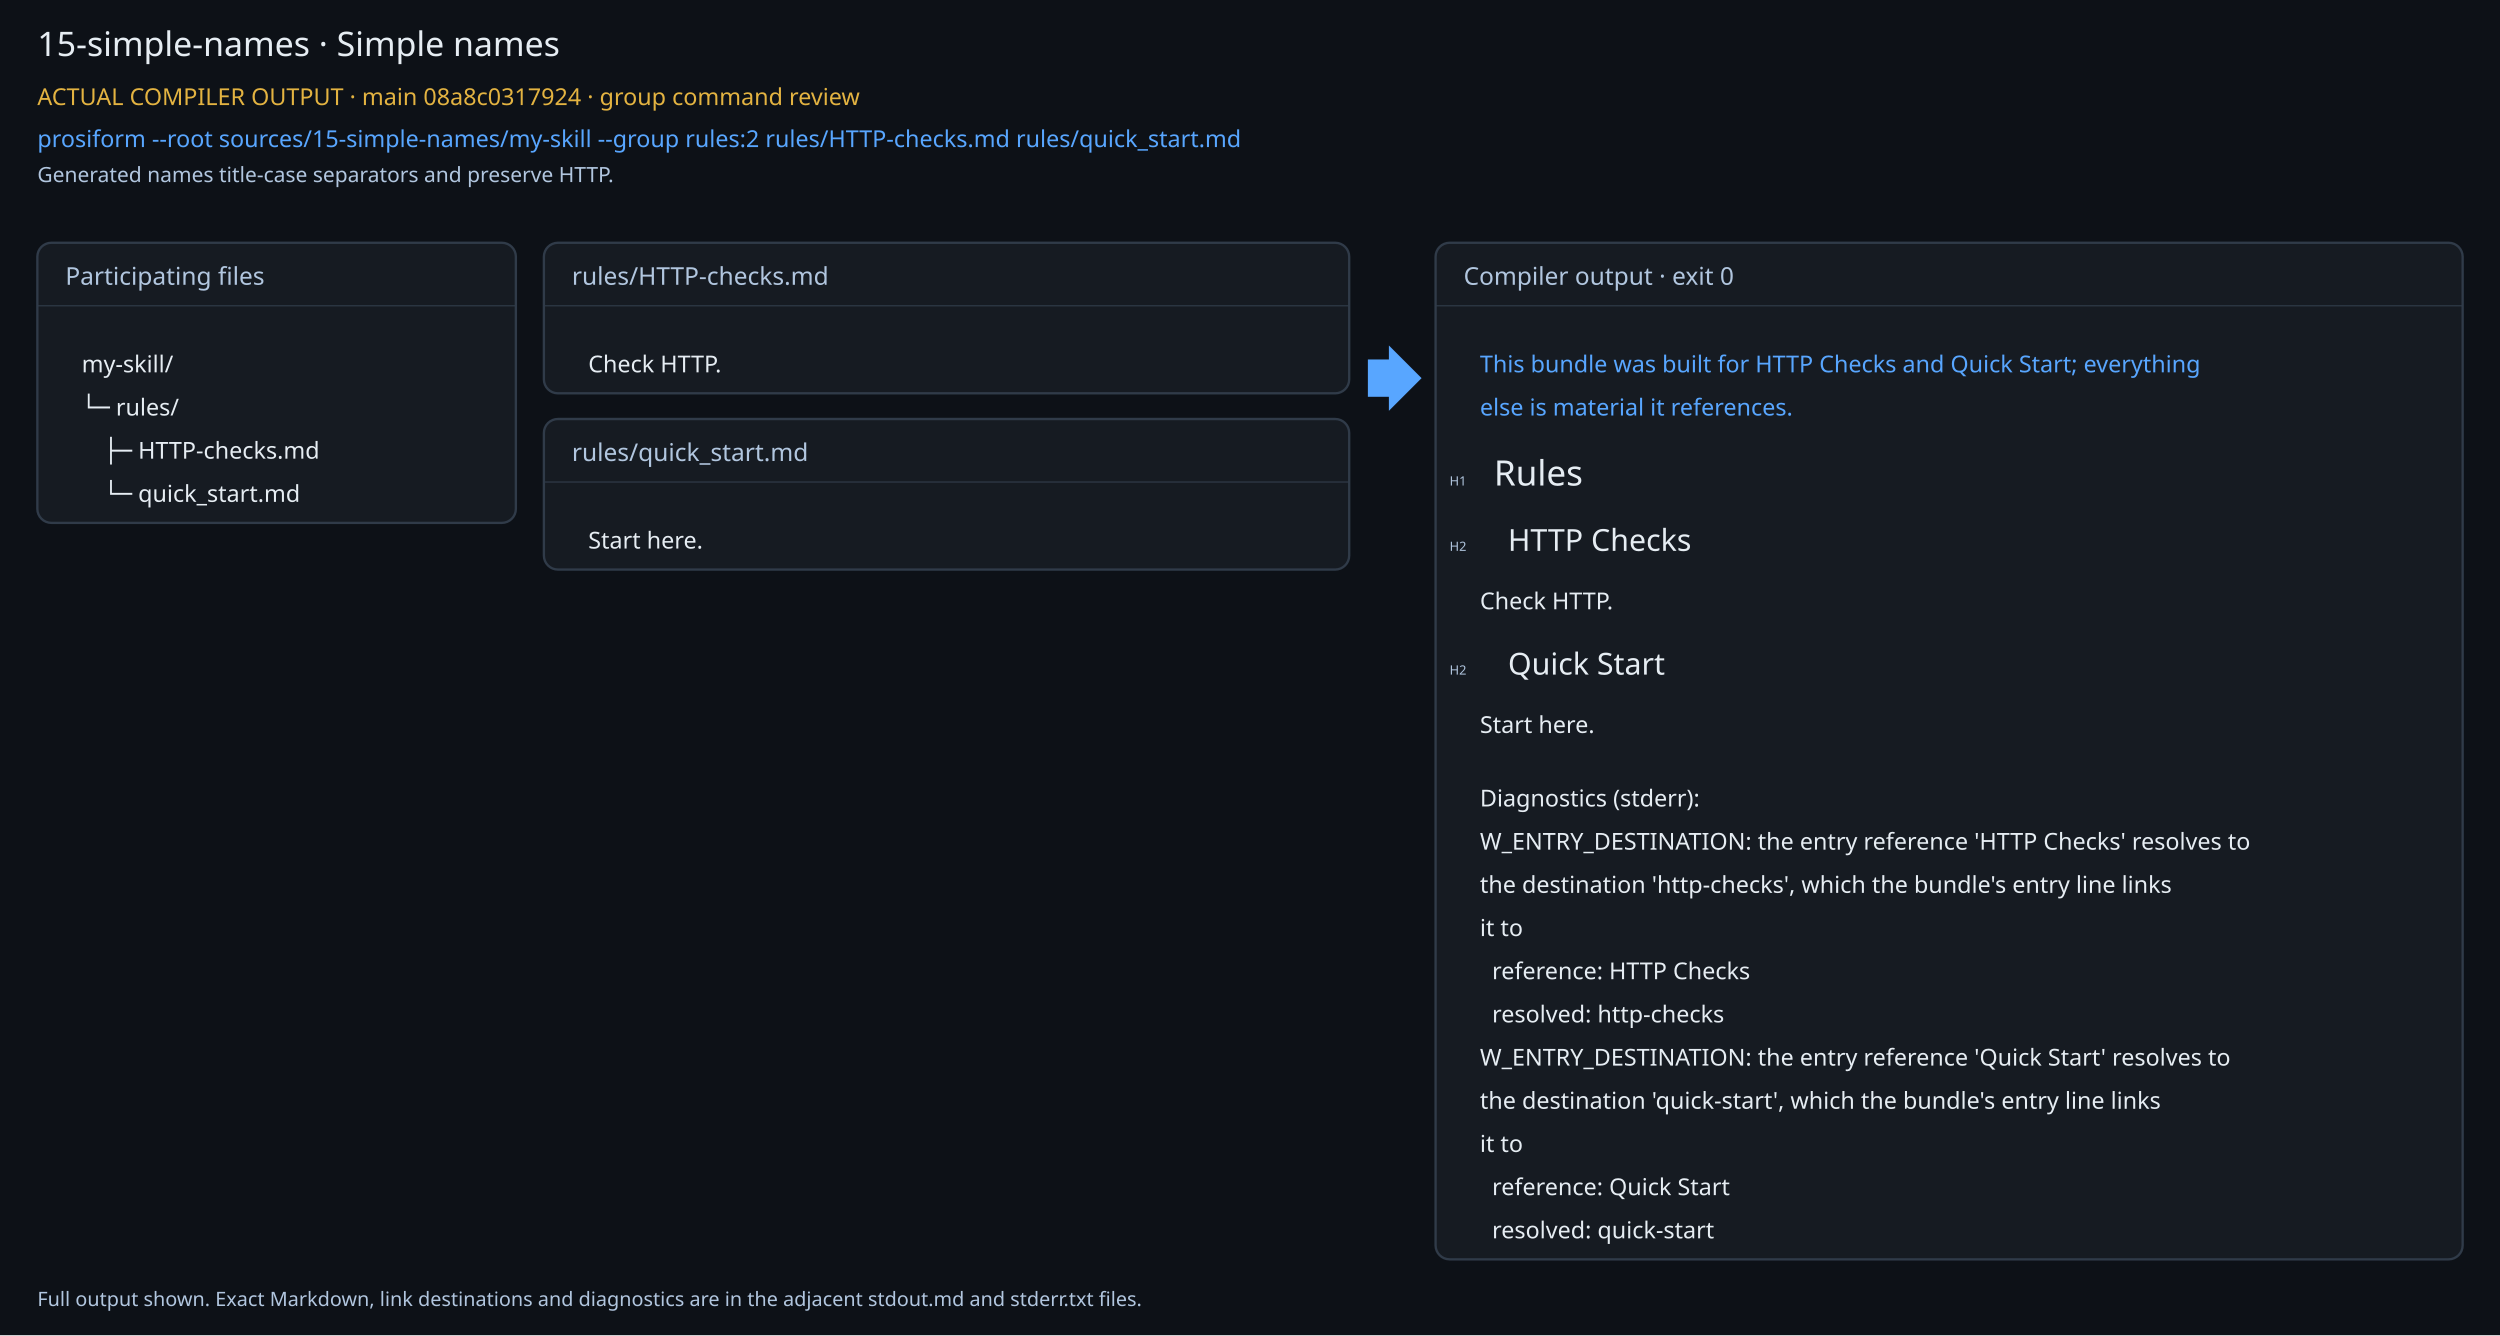
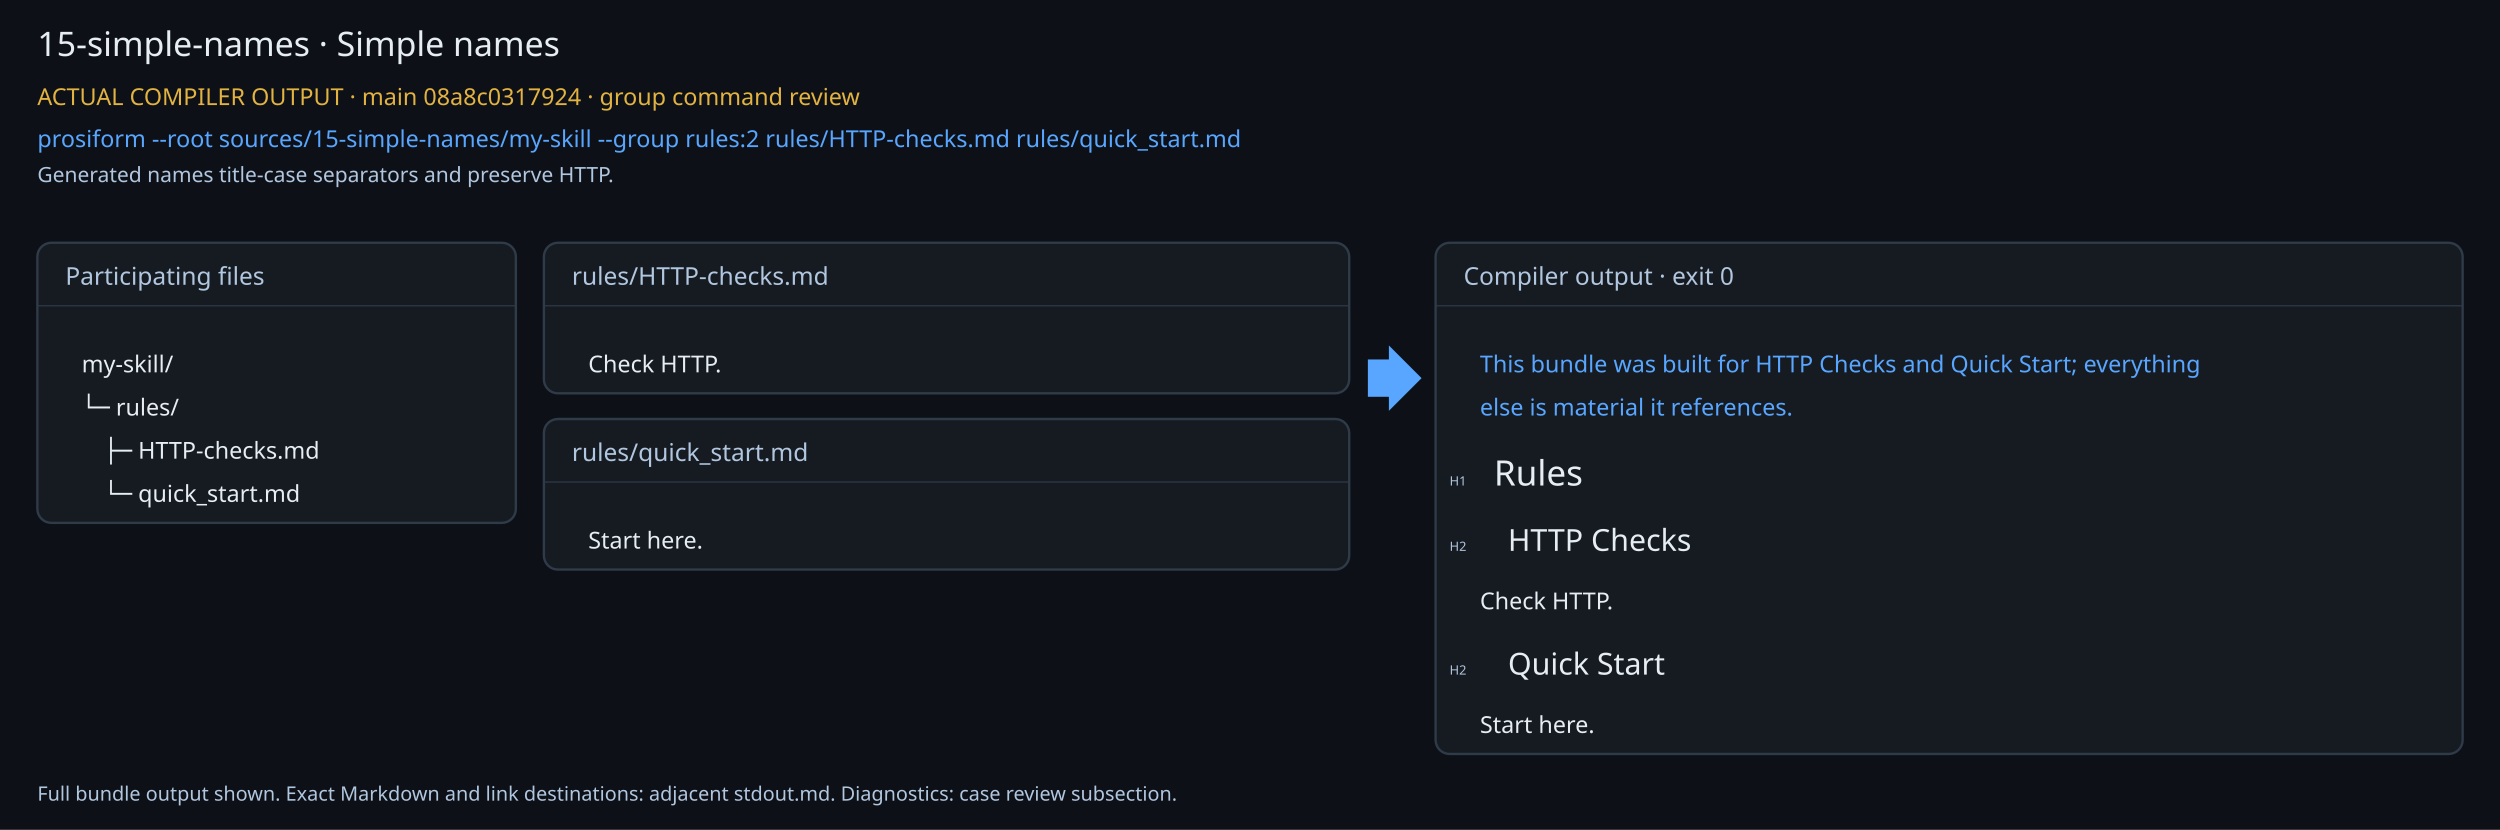
- <svg xmlns="http://www.w3.org/2000/svg" width="2142" height="1144" viewBox="0 0 2142 1144" role="img" aria-labelledby="title desc">
-   <rect width="2142" height="1144" fill="#0d1117" />
+ <svg xmlns="http://www.w3.org/2000/svg" width="2142" height="711" viewBox="0 0 2142 711" role="img" aria-labelledby="title desc">
+   <rect width="2142" height="711" fill="#0d1117" />
  <g font-family="IBM Plex Mono" xml:space="preserve">
    <text x="32" y="48" font-size="29" fill="#e6edf3" font-weight="400">15-simple-names · Simple names</text>
    <text x="32" y="90" font-size="20" fill="#e3b341" font-weight="400">ACTUAL COMPILER OUTPUT · main 08a8c0317924 · group command review</text>
    <text x="32" y="126" font-size="20" fill="#58a6ff" font-weight="400">prosiform --root sources/15-simple-names/my-skill --group rules:2 rules/HTTP-checks.md rules/quick_start.md</text>
    <text x="32" y="156" font-size="18" fill="#b1c6df" font-weight="400">Generated names title-case separators and preserve HTTP.</text>
    <rect x="32" y="208" width="410" height="240" rx="12" fill="#161b22" stroke="#303b49" stroke-width="2" />
    <text x="56" y="244" font-size="21" fill="#b1c6df" font-weight="400">Participating files</text>
    <path d="M32 262 H442" stroke="#303b49" />
    <text x="70" y="319" font-size="20" fill="#e6edf3" font-weight="400">my-skill/</text>
    <text x="70" y="356" font-size="20" fill="#e6edf3" font-weight="400">└─ rules/</text>
    <text x="70" y="393" font-size="20" fill="#e6edf3" font-weight="400">   ├─ HTTP-checks.md</text>
    <text x="70" y="430" font-size="20" fill="#e6edf3" font-weight="400">   └─ quick_start.md</text>
    <rect x="466" y="208" width="690" height="129" rx="12" fill="#161b22" stroke="#303b49" stroke-width="2" />
    <text x="490" y="244" font-size="21" fill="#b1c6df" font-weight="400">rules/HTTP-checks.md</text>
    <path d="M466 262 H1156" stroke="#303b49" />
    <text x="504" y="319" font-size="20" fill="#e6edf3" font-weight="400">Check HTTP.</text>
    <rect x="466" y="359" width="690" height="129" rx="12" fill="#161b22" stroke="#303b49" stroke-width="2" />
    <text x="490" y="395" font-size="21" fill="#b1c6df" font-weight="400">rules/quick_start.md</text>
    <path d="M466 413 H1156" stroke="#303b49" />
    <text x="504" y="470" font-size="20" fill="#e6edf3" font-weight="400">Start here.</text>
-     <rect x="1230" y="208" width="880" height="871" rx="12" fill="#161b22" stroke="#303b49" stroke-width="2" />
+     <rect x="1230" y="208" width="880" height="438" rx="12" fill="#161b22" stroke="#303b49" stroke-width="2" />
    <text x="1254" y="244" font-size="21" fill="#b1c6df" font-weight="400">Compiler output · exit 0</text>
    <path d="M1230 262 H2110" stroke="#303b49" />
    <text x="1268" y="319" font-size="20" fill="#58a6ff" font-weight="400">This bundle was built for HTTP Checks and Quick Start; everything</text>
    <text x="1268" y="356" font-size="20" fill="#58a6ff" font-weight="400">else is material it references.</text>
    <text x="1242" y="416" font-size="11" fill="#b1c6df" font-weight="400">H1</text>
    <text x="1280" y="416" font-size="30" fill="#e6edf3" font-weight="500">Rules</text>
    <text x="1242" y="472" font-size="11" fill="#b1c6df" font-weight="400">H2</text>
    <text x="1292" y="472" font-size="26" fill="#e6edf3" font-weight="500">HTTP Checks</text>
    <text x="1268" y="522" font-size="20" fill="#e6edf3" font-weight="400">Check HTTP.</text>
    <text x="1242" y="578" font-size="11" fill="#b1c6df" font-weight="400">H2</text>
    <text x="1292" y="578" font-size="26" fill="#e6edf3" font-weight="500">Quick Start</text>
    <text x="1268" y="628" font-size="20" fill="#e6edf3" font-weight="400">Start here.</text>
-     <text x="1268" y="691" font-size="20" fill="#e6edf3" font-weight="400">Diagnostics (stderr):</text>
-     <text x="1268" y="728" font-size="20" fill="#e6edf3" font-weight="400">W_ENTRY_DESTINATION: the entry reference 'HTTP Checks' resolves to</text>
-     <text x="1268" y="765" font-size="20" fill="#e6edf3" font-weight="400">the destination 'http-checks', which the bundle's entry line links</text>
-     <text x="1268" y="802" font-size="20" fill="#e6edf3" font-weight="400">it to</text>
-     <text x="1268" y="839" font-size="20" fill="#e6edf3" font-weight="400">  reference: HTTP Checks</text>
-     <text x="1268" y="876" font-size="20" fill="#e6edf3" font-weight="400">  resolved: http-checks</text>
-     <text x="1268" y="913" font-size="20" fill="#e6edf3" font-weight="400">W_ENTRY_DESTINATION: the entry reference 'Quick Start' resolves to</text>
-     <text x="1268" y="950" font-size="20" fill="#e6edf3" font-weight="400">the destination 'quick-start', which the bundle's entry line links</text>
-     <text x="1268" y="987" font-size="20" fill="#e6edf3" font-weight="400">it to</text>
-     <text x="1268" y="1024" font-size="20" fill="#e6edf3" font-weight="400">  reference: Quick Start</text>
-     <text x="1268" y="1061" font-size="20" fill="#e6edf3" font-weight="400">  resolved: quick-start</text>
    <path d="M1172 308 H1190 V296 L1218 324 L1190 352 V340 H1172Z" fill="#58a6ff" />
-     <text x="32" y="1119" font-size="17" fill="#b1c6df" font-weight="400">Full output shown. Exact Markdown, link destinations and diagnostics are in the adjacent stdout.md and stderr.txt files.</text>
+     <text x="32" y="686" font-size="17" fill="#b1c6df" font-weight="400">Full bundle output shown. Exact Markdown and link destinations: adjacent stdout.md. Diagnostics: case review subsection.</text>
  </g>
</svg>
